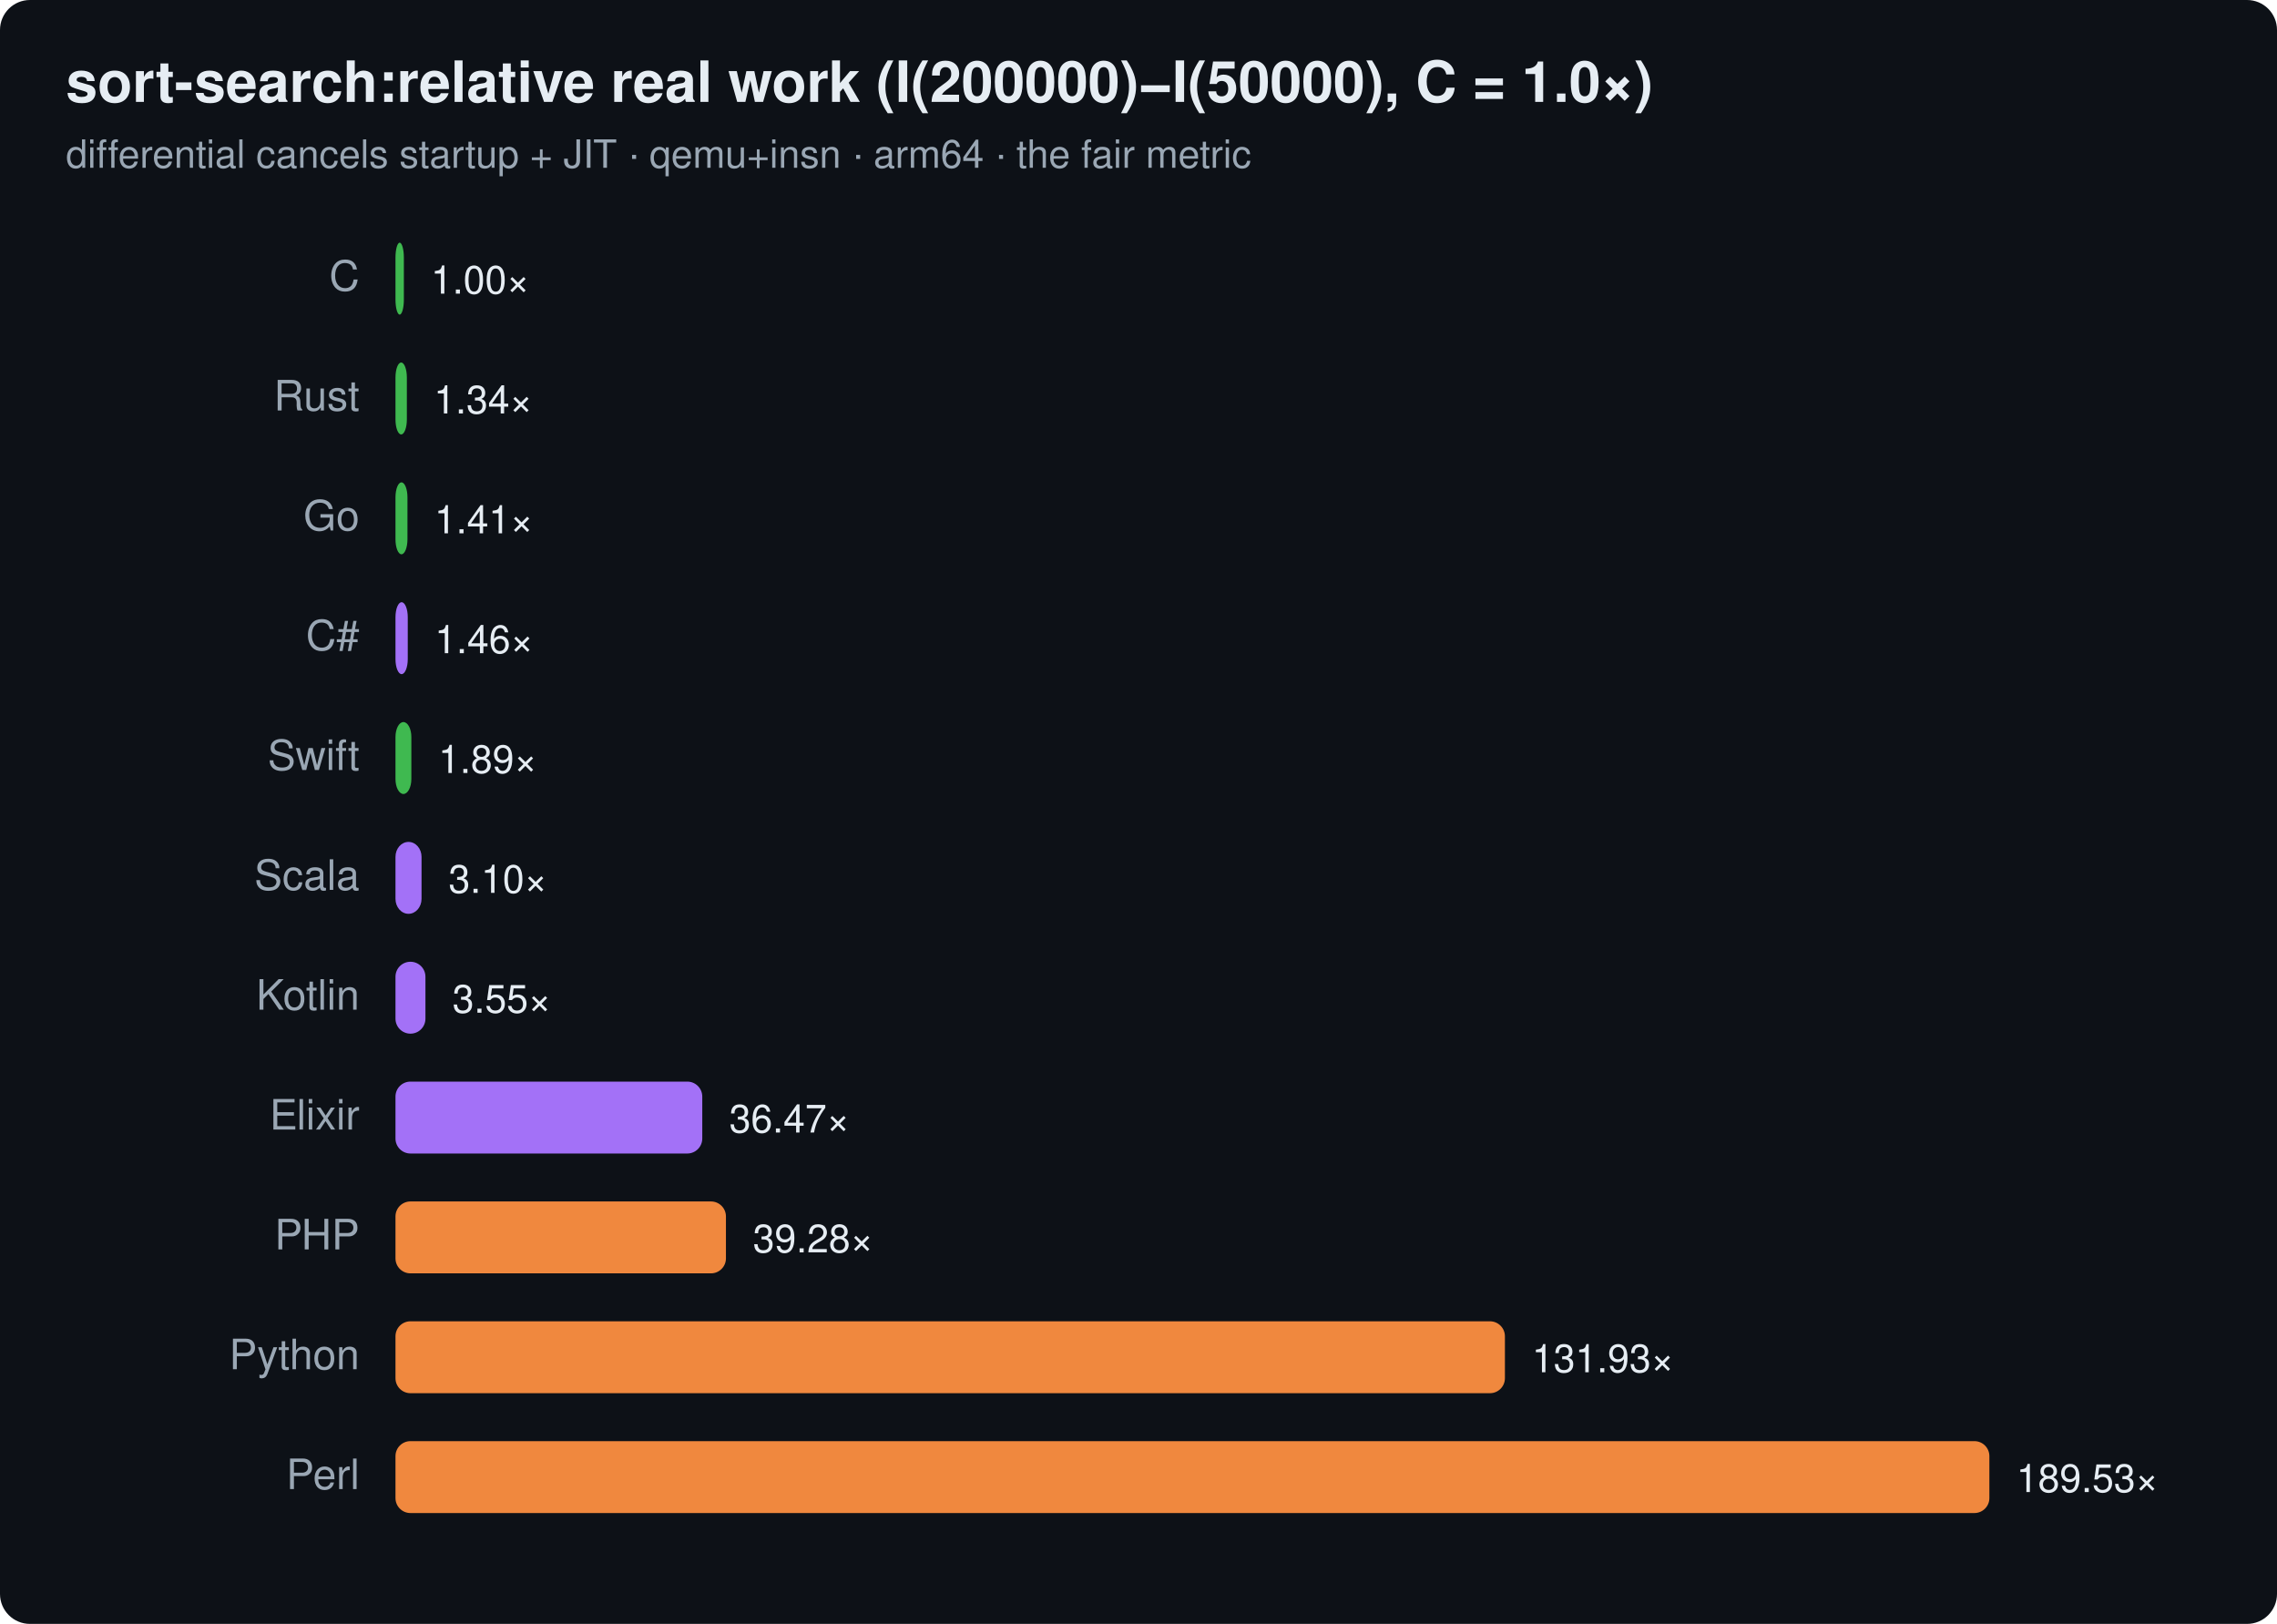
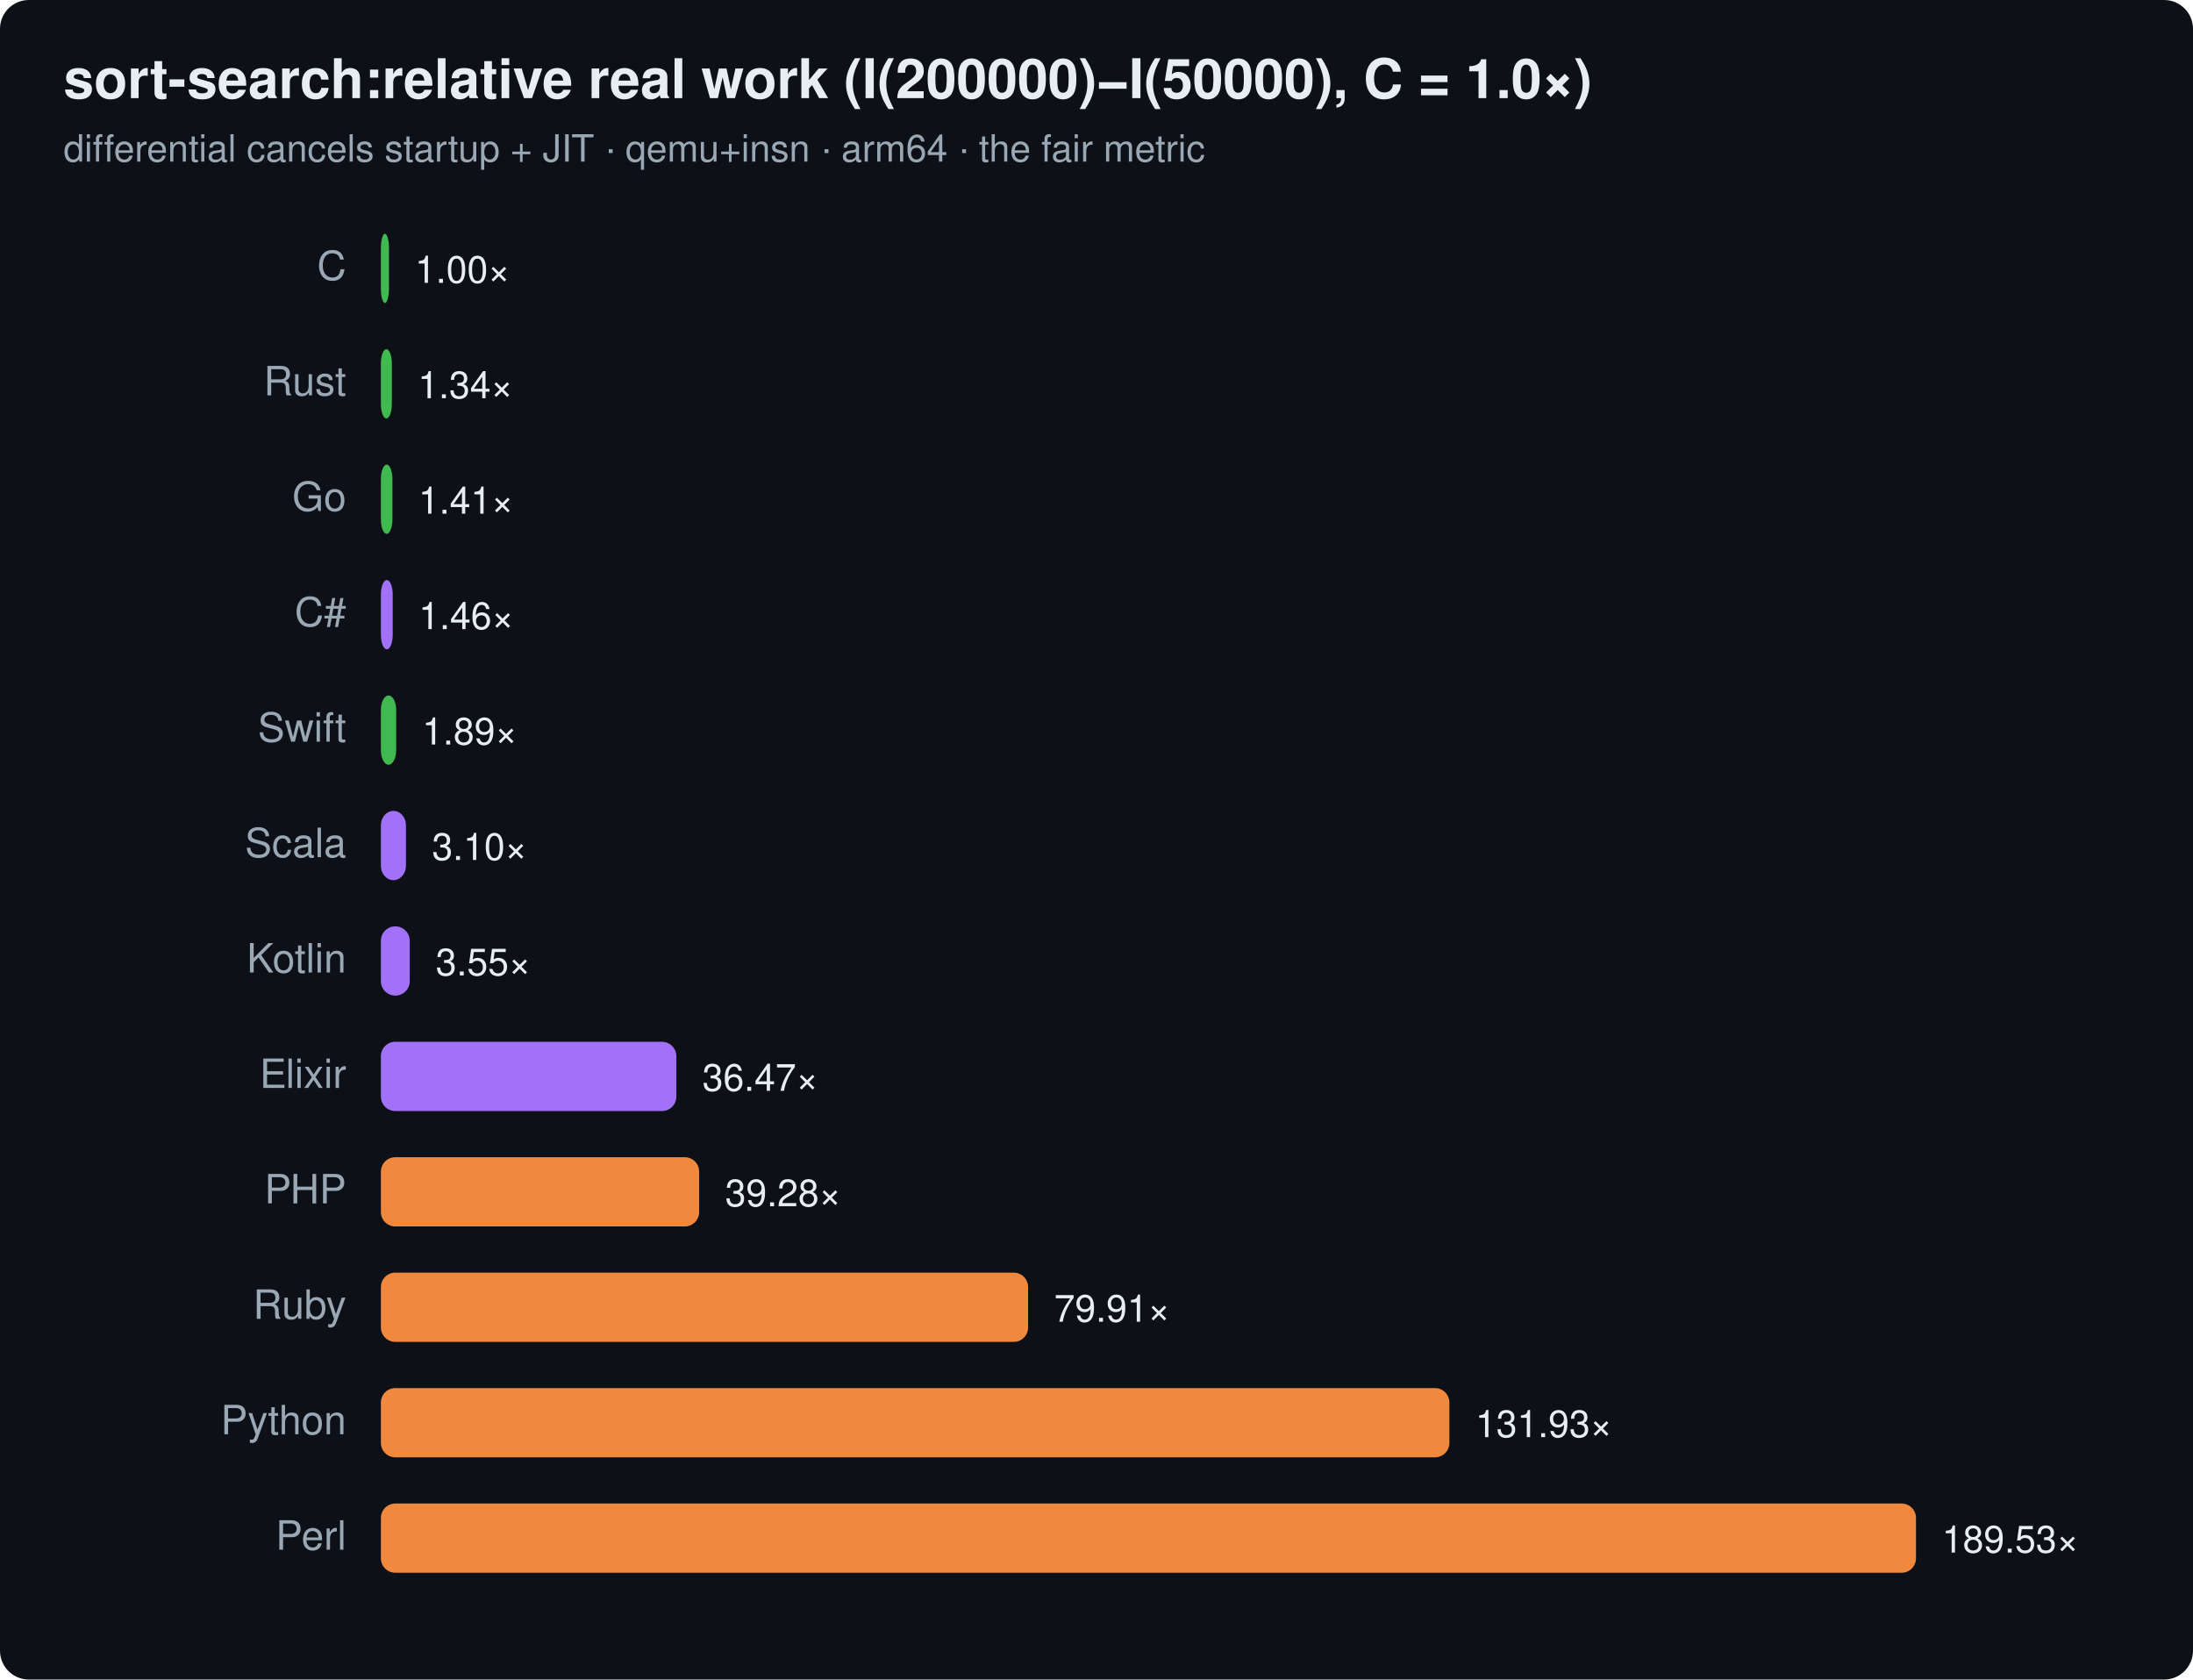
- <svg xmlns="http://www.w3.org/2000/svg" width="760" height="542" viewBox="0 0 760 542" font-family="ui-sans-serif,system-ui,Segoe UI,Helvetica,Arial">
-   <rect width="760" height="542" rx="10" fill="#0d1117" />
+ <svg xmlns="http://www.w3.org/2000/svg" width="760" height="582" viewBox="0 0 760 582" font-family="ui-sans-serif,system-ui,Segoe UI,Helvetica,Arial">
+   <rect width="760" height="582" rx="10" fill="#0d1117" />
  <text x="22" y="34" font-size="19" font-weight="700" fill="#e6edf3">sort-search:relative real work (I(200000)−I(50000), C = 1.0×)</text>
  <text x="22" y="56" font-size="13" fill="#9aa7b4">differential cancels startup + JIT · qemu+insn · arm64 · the fair metric</text>
  <text x="120" y="97" text-anchor="end" font-size="14" fill="#9aa7b4">C</text>
  <rect x="132" y="81" width="2.8" height="24" rx="5" fill="#3fb950" />
  <text x="143.8" y="98" font-size="13" fill="#e6edf3">1.00×</text>
  <text x="120" y="137" text-anchor="end" font-size="14" fill="#9aa7b4">Rust</text>
  <rect x="132" y="121" width="3.8" height="24" rx="5" fill="#3fb950" />
  <text x="144.8" y="138" font-size="13" fill="#e6edf3">1.34×</text>
  <text x="120" y="177" text-anchor="end" font-size="14" fill="#9aa7b4">Go</text>
  <rect x="132" y="161" width="4.0" height="24" rx="5" fill="#3fb950" />
  <text x="145.0" y="178" font-size="13" fill="#e6edf3">1.41×</text>
  <text x="120" y="217" text-anchor="end" font-size="14" fill="#9aa7b4">C#</text>
  <rect x="132" y="201" width="4.1" height="24" rx="5" fill="#a371f7" />
  <text x="145.1" y="218" font-size="13" fill="#e6edf3">1.46×</text>
  <text x="120" y="257" text-anchor="end" font-size="14" fill="#9aa7b4">Swift</text>
  <rect x="132" y="241" width="5.3" height="24" rx="5" fill="#3fb950" />
  <text x="146.3" y="258" font-size="13" fill="#e6edf3">1.89×</text>
  <text x="120" y="297" text-anchor="end" font-size="14" fill="#9aa7b4">Scala</text>
  <rect x="132" y="281" width="8.7" height="24" rx="5" fill="#a371f7" />
  <text x="149.7" y="298" font-size="13" fill="#e6edf3">3.10×</text>
  <text x="120" y="337" text-anchor="end" font-size="14" fill="#9aa7b4">Kotlin</text>
  <rect x="132" y="321" width="10.0" height="24" rx="5" fill="#a371f7" />
  <text x="151.0" y="338" font-size="13" fill="#e6edf3">3.55×</text>
  <text x="120" y="377" text-anchor="end" font-size="14" fill="#9aa7b4">Elixir</text>
  <rect x="132" y="361" width="102.4" height="24" rx="5" fill="#a371f7" />
  <text x="243.4" y="378" font-size="13" fill="#e6edf3">36.47×</text>
  <text x="120" y="417" text-anchor="end" font-size="14" fill="#9aa7b4">PHP</text>
  <rect x="132" y="401" width="110.3" height="24" rx="5" fill="#f0883e" />
  <text x="251.3" y="418" font-size="13" fill="#e6edf3">39.28×</text>
-   <text x="120" y="457" text-anchor="end" font-size="14" fill="#9aa7b4">Python</text>
-   <rect x="132" y="441" width="370.3" height="24" rx="5" fill="#f0883e" />
-   <text x="511.3" y="458" font-size="13" fill="#e6edf3">131.93×</text>
-   <text x="120" y="497" text-anchor="end" font-size="14" fill="#9aa7b4">Perl</text>
-   <rect x="132" y="481" width="532.0" height="24" rx="5" fill="#f0883e" />
-   <text x="673.0" y="498" font-size="13" fill="#e6edf3">189.53×</text>
+   <text x="120" y="457" text-anchor="end" font-size="14" fill="#9aa7b4">Ruby</text>
+   <rect x="132" y="441" width="224.3" height="24" rx="5" fill="#f0883e" />
+   <text x="365.3" y="458" font-size="13" fill="#e6edf3">79.91×</text>
+   <text x="120" y="497" text-anchor="end" font-size="14" fill="#9aa7b4">Python</text>
+   <rect x="132" y="481" width="370.3" height="24" rx="5" fill="#f0883e" />
+   <text x="511.3" y="498" font-size="13" fill="#e6edf3">131.93×</text>
+   <text x="120" y="537" text-anchor="end" font-size="14" fill="#9aa7b4">Perl</text>
+   <rect x="132" y="521" width="532.0" height="24" rx="5" fill="#f0883e" />
+   <text x="673.0" y="538" font-size="13" fill="#e6edf3">189.53×</text>
</svg>
